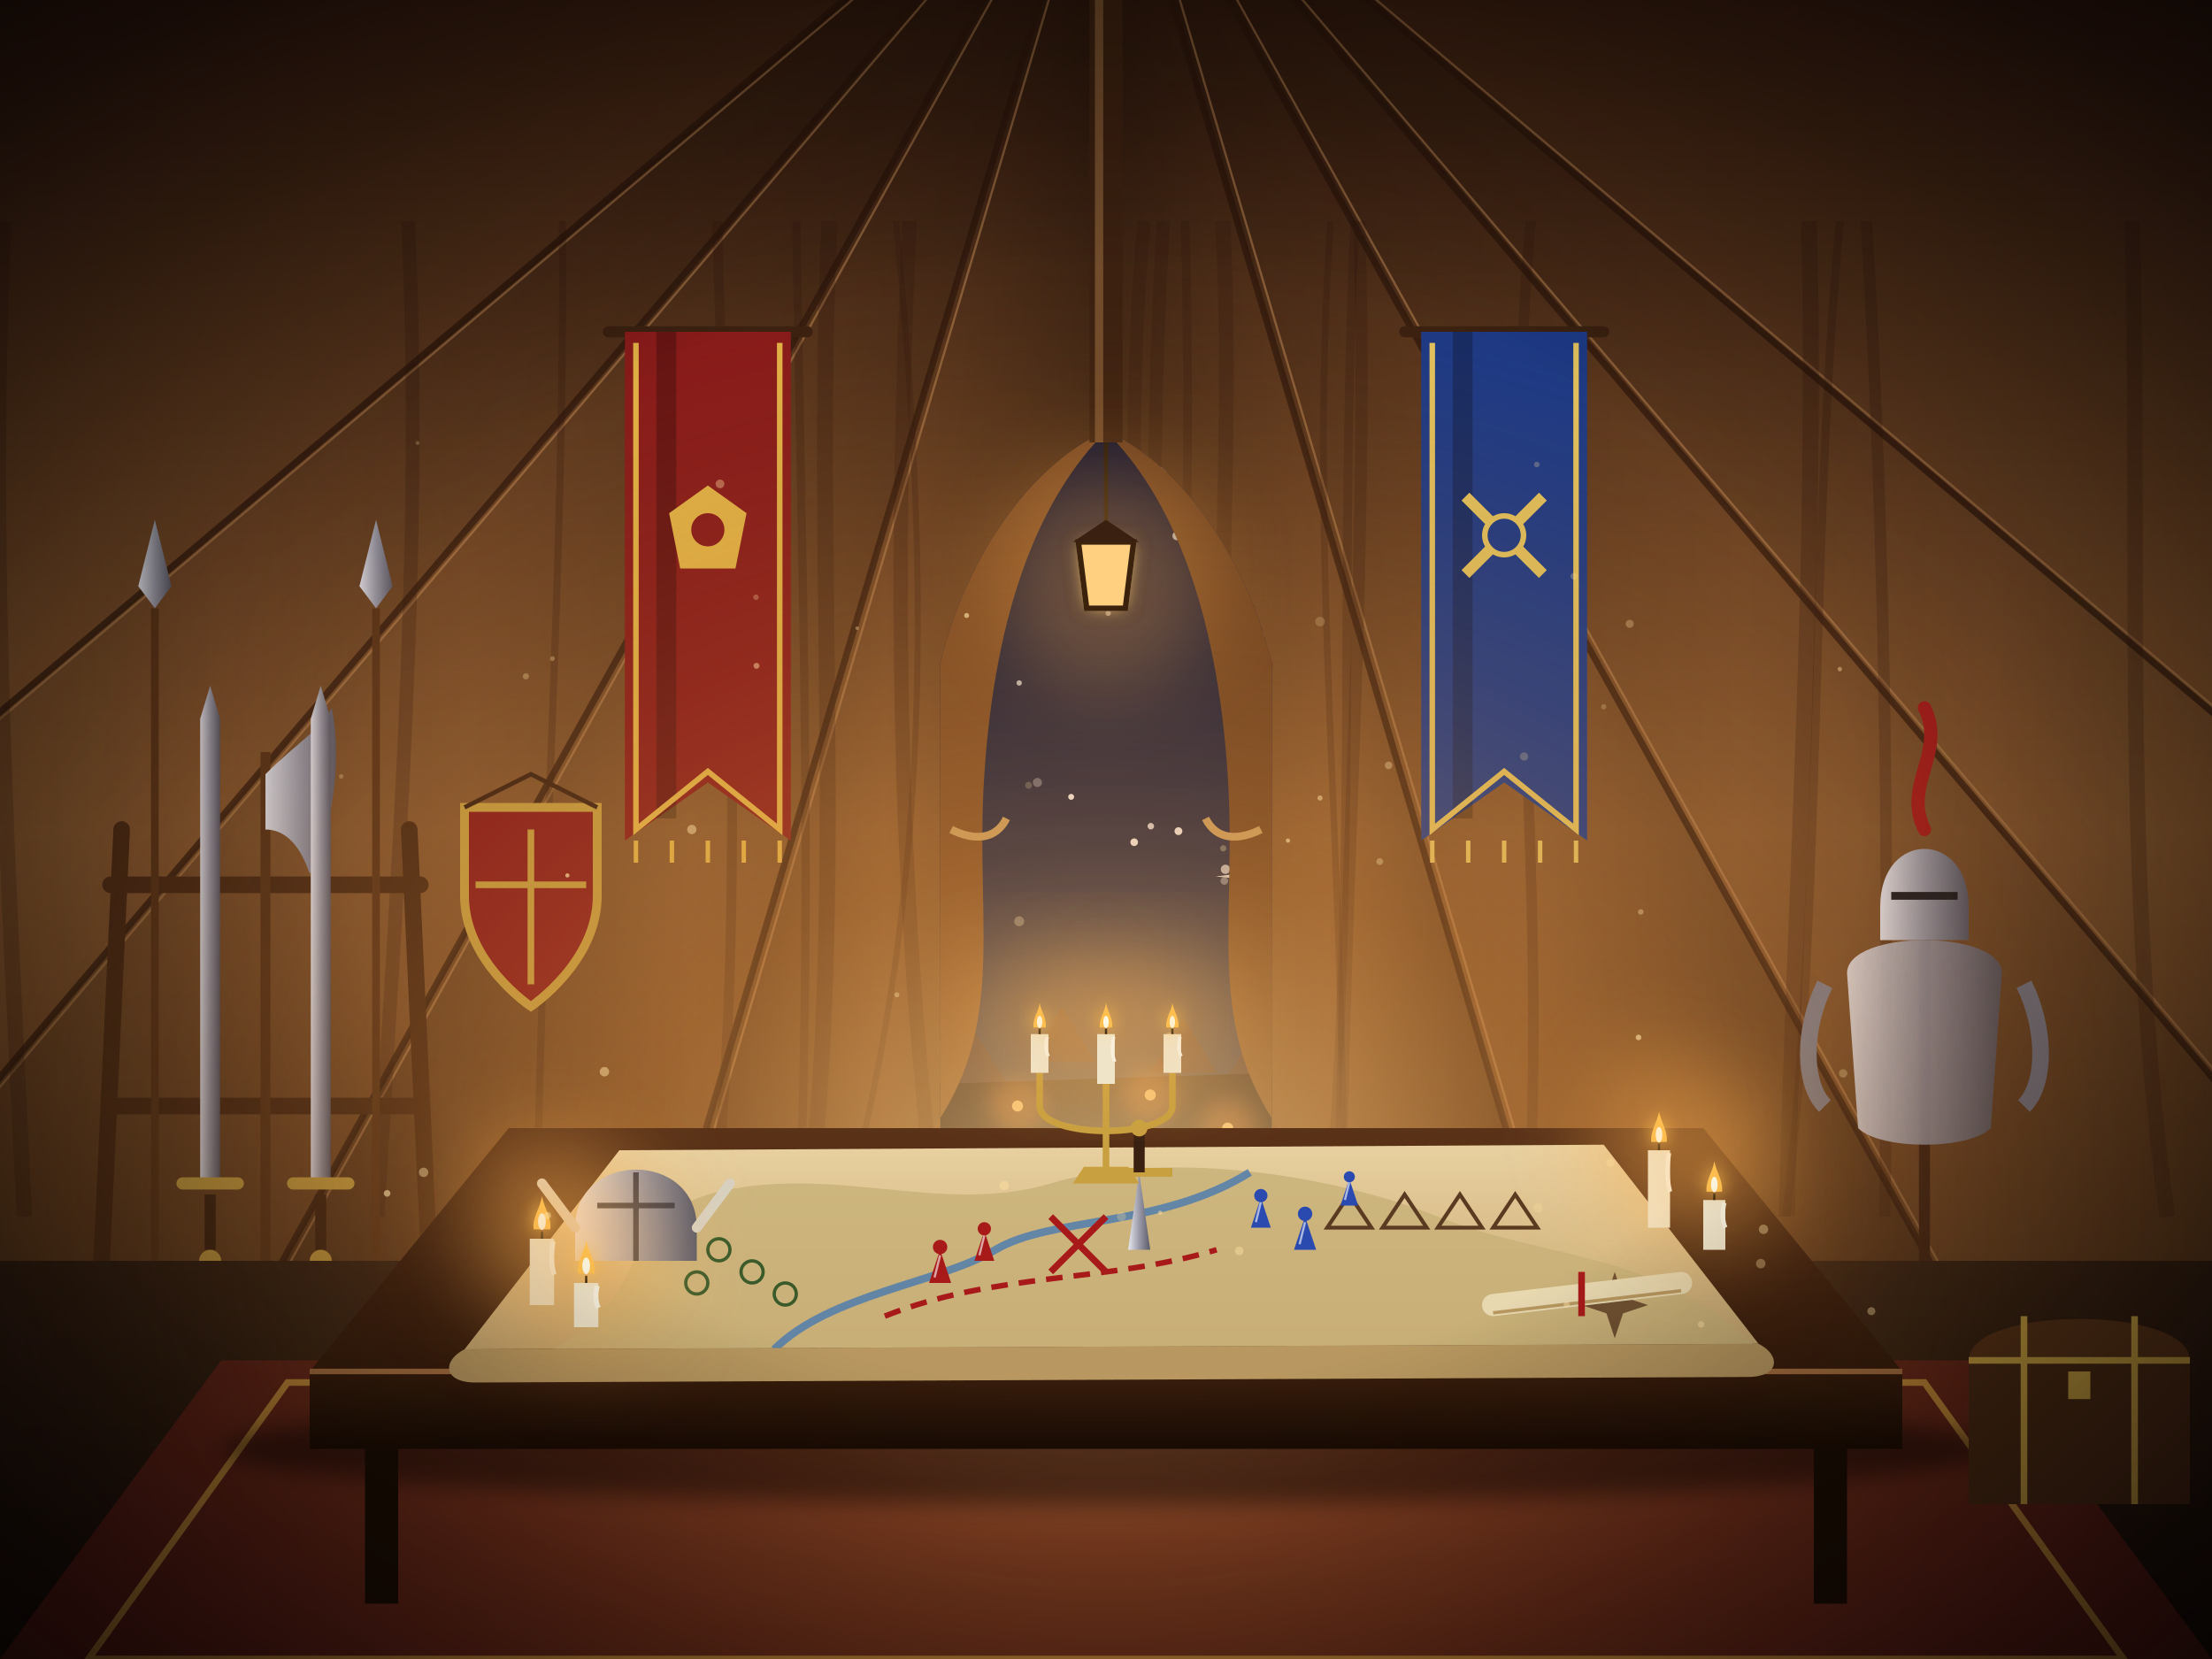
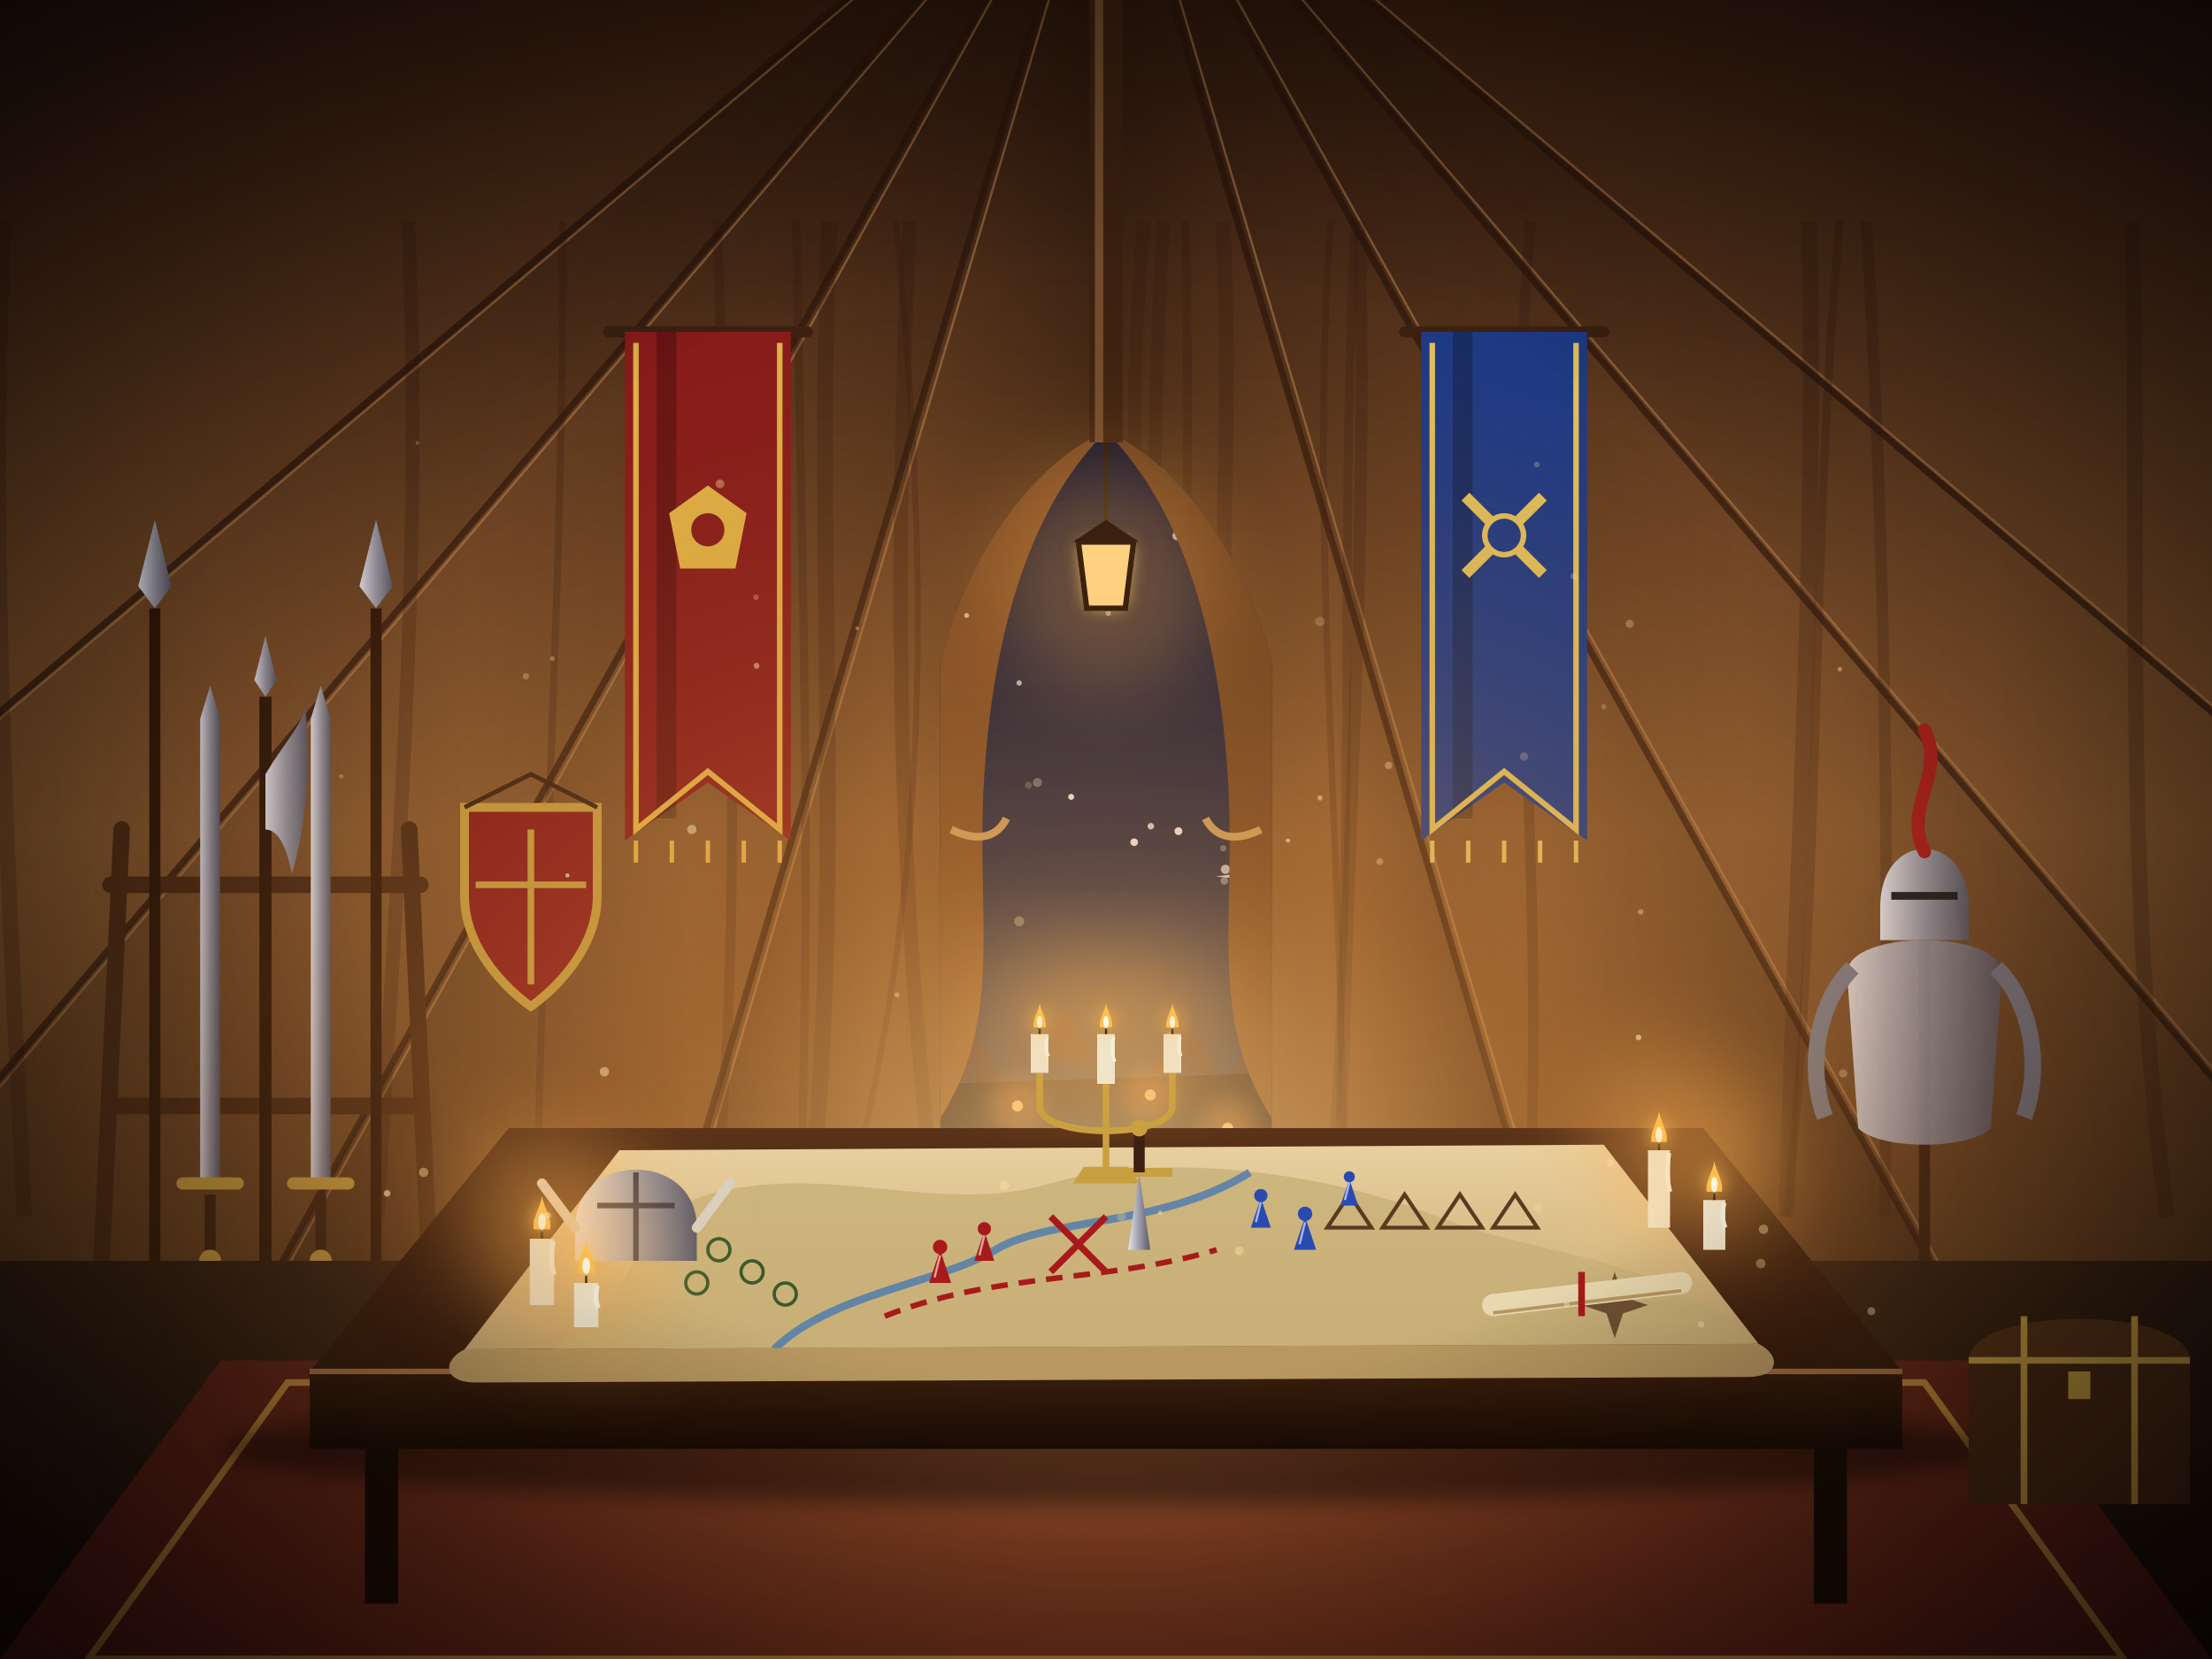
<svg xmlns="http://www.w3.org/2000/svg" viewBox="0 0 400 300" width="400" height="300">
  <defs>
-     <linearGradient id="t-crossroads2-tent" x1="0" y1="0" x2="0" y2="1">
+     <linearGradient id="t-crossroads2-tent" data-tx="cloth-soft" x1="0" y1="0" x2="0" y2="1">
      <stop offset="0" stop-color="#3a1e10" />
      <stop offset="0.5" stop-color="#8a5a30" />
      <stop offset="1" stop-color="#5a3418" />
    </linearGradient>
    <radialGradient id="t-crossroads2-warm" cx="0.5" cy="0.72" r="0.6">
      <stop offset="0" stop-color="#ffd890" stop-opacity="0.75" />
      <stop offset="0.35" stop-color="#e09040" stop-opacity="0.35" />
      <stop offset="1" stop-color="#5a2a10" stop-opacity="0" />
    </radialGradient>
    <linearGradient id="t-crossroads2-panel" x1="0" y1="0" x2="1" y2="0">
      <stop offset="0" stop-color="#000" stop-opacity="0.35" />
      <stop offset="0.5" stop-color="#000" stop-opacity="0" />
      <stop offset="1" stop-color="#000" stop-opacity="0.4" />
    </linearGradient>
    <linearGradient id="t-crossroads2-night" x1="0" y1="0" x2="0" y2="1">
      <stop offset="0" stop-color="#0a1030" />
      <stop offset="1" stop-color="#1a2a50" />
    </linearGradient>
-     <linearGradient id="t-crossroads2-tabletop" x1="0" y1="0" x2="0" y2="1">
+     <linearGradient id="t-crossroads2-tabletop" data-tx="wood" x1="0" y1="0" x2="0" y2="1">
      <stop offset="0" stop-color="#5a3218" />
      <stop offset="1" stop-color="#3a1e0c" />
    </linearGradient>
-     <linearGradient id="t-crossroads2-tablefront" x1="0" y1="0" x2="0" y2="1">
+     <linearGradient id="t-crossroads2-tablefront" data-tx="wood" x1="0" y1="0" x2="0" y2="1">
      <stop offset="0" stop-color="#3a1e0c" />
      <stop offset="1" stop-color="#1a0c04" />
    </linearGradient>
-     <linearGradient id="t-crossroads2-map" x1="0" y1="0" x2="0" y2="1">
+     <linearGradient id="t-crossroads2-map" data-tx="plaster-soft" x1="0" y1="0" x2="0" y2="1">
      <stop offset="0" stop-color="#e8d0a0" />
      <stop offset="1" stop-color="#c8a870" />
    </linearGradient>
-     <linearGradient id="t-crossroads2-steel" x1="0" y1="0" x2="1" y2="0">
+     <linearGradient id="t-crossroads2-steel" data-tx="metal-fine" x1="0" y1="0" x2="1" y2="0">
      <stop offset="0" stop-color="#e8e8f0" />
      <stop offset="0.5" stop-color="#9a9aa8" />
      <stop offset="1" stop-color="#5a5a68" />
    </linearGradient>
-     <linearGradient id="t-crossroads2-floor" x1="0" y1="0" x2="0" y2="1">
+     <linearGradient id="t-crossroads2-floor" data-tx="ground" x1="0" y1="0" x2="0" y2="1">
      <stop offset="0" stop-color="#2a1a10" />
      <stop offset="1" stop-color="#0e0804" />
    </linearGradient>
    <filter id="t-crossroads2-g2" x="-100%" y="-100%" width="300%" height="300%">
      <feGaussianBlur stdDeviation="1.5" result="b" />
      <feMerge>
        <feMergeNode in="b" />
        <feMergeNode in="SourceGraphic" />
      </feMerge>
    </filter>
    <filter id="t-crossroads2-b8" x="-50%" y="-50%" width="200%" height="200%">
      <feGaussianBlur stdDeviation="8" />
    </filter>
    <filter id="t-crossroads2-b2" x="-50%" y="-50%" width="200%" height="200%">
      <feGaussianBlur stdDeviation="2" />
    </filter>
    <radialGradient id="t-crossroads2-vig" cx="0.5" cy="0.5" r="0.75">
      <stop offset="0" stop-color="#050201" stop-opacity="0" />
      <stop offset="0.45" stop-color="#050201" stop-opacity="0" />
      <stop offset="1" stop-color="#050201" stop-opacity="0.9" />
    </radialGradient>
  </defs>
  <rect width="400" height="300" fill="url(#t-crossroads2-tent)" />
  <path d="M200 -40L-120 230L-30 230Z" fill="url(#t-crossroads2-panel)" opacity="0.8" />
  <path d="M200 -40L-30 230L50 230Z" fill="url(#t-crossroads2-panel)" opacity="0.8" />
  <path d="M200 -40L50 230L120 230Z" fill="url(#t-crossroads2-panel)" opacity="0.8" />
  <path d="M200 -40L120 230L200 230Z" fill="url(#t-crossroads2-panel)" opacity="0.8" />
  <path d="M200 -40L200 230L280 230Z" fill="url(#t-crossroads2-panel)" opacity="0.8" />
  <path d="M200 -40L280 230L350 230Z" fill="url(#t-crossroads2-panel)" opacity="0.8" />
  <path d="M200 -40L350 230L430 230Z" fill="url(#t-crossroads2-panel)" opacity="0.8" />
  <path d="M200 -40L430 230L520 230Z" fill="url(#t-crossroads2-panel)" opacity="0.8" />
  <path d="M200 -40L-120 230" stroke="#2a140a" stroke-width="1.2" opacity="0.7" />
  <path d="M200 -40L-120 230" stroke="#c8905a" stroke-width="0.4" opacity="0.5" transform="translate(1.5 0)" />
  <path d="M200 -40L-30 230" stroke="#2a140a" stroke-width="1.2" opacity="0.7" />
  <path d="M200 -40L-30 230" stroke="#c8905a" stroke-width="0.4" opacity="0.5" transform="translate(1.5 0)" />
  <path d="M200 -40L50 230" stroke="#2a140a" stroke-width="1.2" opacity="0.7" />
  <path d="M200 -40L50 230" stroke="#c8905a" stroke-width="0.4" opacity="0.5" transform="translate(1.5 0)" />
  <path d="M200 -40L120 230" stroke="#2a140a" stroke-width="1.2" opacity="0.7" />
  <path d="M200 -40L120 230" stroke="#c8905a" stroke-width="0.4" opacity="0.5" transform="translate(1.5 0)" />
  <path d="M200 -40L200 230" stroke="#2a140a" stroke-width="1.2" opacity="0.7" />
  <path d="M200 -40L200 230" stroke="#c8905a" stroke-width="0.4" opacity="0.5" transform="translate(1.5 0)" />
  <path d="M200 -40L280 230" stroke="#2a140a" stroke-width="1.2" opacity="0.7" />
  <path d="M200 -40L280 230" stroke="#c8905a" stroke-width="0.4" opacity="0.5" transform="translate(1.5 0)" />
  <path d="M200 -40L350 230" stroke="#2a140a" stroke-width="1.2" opacity="0.7" />
  <path d="M200 -40L350 230" stroke="#c8905a" stroke-width="0.4" opacity="0.5" transform="translate(1.5 0)" />
  <path d="M200 -40L430 230" stroke="#2a140a" stroke-width="1.2" opacity="0.7" />
  <path d="M200 -40L430 230" stroke="#c8905a" stroke-width="0.4" opacity="0.5" transform="translate(1.5 0)" />
  <path d="M200 -40L520 230" stroke="#2a140a" stroke-width="1.2" opacity="0.7" />
  <path d="M200 -40L520 230" stroke="#c8905a" stroke-width="0.4" opacity="0.5" transform="translate(1.5 0)" />
  <path d="M206.9 40C201.3 100 211.5 160 200.5 220" stroke="#2a140a" stroke-width="2.4" fill="none" opacity="0.25" />
  <path d="M0.7 40C-2.1 100 1.6 160 4.4 220" stroke="#2a140a" stroke-width="2.8" fill="none" opacity="0.25" />
  <path d="M164.5 40C161.7 100 162 160 169.3 220" stroke="#2a140a" stroke-width="2.6" fill="none" opacity="0.25" />
  <path d="M73.8 40C76.6 100 71.6 160 68.3 220" stroke="#2a140a" stroke-width="2.5" fill="none" opacity="0.25" />
  <path d="M101.7 40C102.2 100 97.9 160 97.1 220" stroke="#2a140a" stroke-width="1.3" fill="none" opacity="0.25" />
  <path d="M337.5 40C341.1 100 341.6 160 340.8 220" stroke="#2a140a" stroke-width="2.1" fill="none" opacity="0.25" />
  <path d="M214.3 40C215.9 100 213.3 160 206.3 220" stroke="#2a140a" stroke-width="1.6" fill="none" opacity="0.25" />
  <path d="M129.7 40C131.2 100 135.2 160 129.1 220" stroke="#2a140a" stroke-width="1.8" fill="none" opacity="0.25" />
  <path d="M144 40C144.9 100 147 160 144.5 220" stroke="#2a140a" stroke-width="1.5" fill="none" opacity="0.25" />
  <path d="M332.7 40C327.2 100 329.8 160 323 220" stroke="#2a140a" stroke-width="1.5" fill="none" opacity="0.25" />
  <path d="M245.8 40C247.6 100 242.9 160 242.4 220" stroke="#2a140a" stroke-width="2.2" fill="none" opacity="0.25" />
  <path d="M276.8 40C271.3 100 280.1 160 276.3 220" stroke="#2a140a" stroke-width="1.9" fill="none" opacity="0.25" />
  <path d="M210.4 40C206.6 100 211.3 160 203.1 220" stroke="#2a140a" stroke-width="2.4" fill="none" opacity="0.25" />
  <path d="M385.6 40C387.1 100 383.7 160 391.9 220" stroke="#2a140a" stroke-width="2.8" fill="none" opacity="0.25" />
  <path d="M327.1 40C328.7 100 324.6 160 323.1 220" stroke="#2a140a" stroke-width="2.9" fill="none" opacity="0.25" />
  <path d="M150 40C147.2 100 153 160 146.2 220" stroke="#2a140a" stroke-width="2.9" fill="none" opacity="0.25" />
  <path d="M240.6 40C236.5 100 243.6 160 242.8 220" stroke="#2a140a" stroke-width="1.2" fill="none" opacity="0.25" />
  <path d="M221.1 40C224.3 100 213.9 160 230.8 220" stroke="#2a140a" stroke-width="2.7" fill="none" opacity="0.25" />
  <path d="M162 40C167.9 100 169 160 152.5 220" stroke="#2a140a" stroke-width="1.1" fill="none" opacity="0.25" />
  <path d="M245 40C242.1 100 245.5 160 240.1 220" stroke="#2a140a" stroke-width="1.6" fill="none" opacity="0.25" />
  <path d="M170 212L170 120C176 96 190 82 200 78C210 82 224 96 230 120L230 212Z" fill="url(#t-crossroads2-night)" />
  <clipPath id="t-crossroads2-op">
    <path d="M170 212L170 120C176 96 190 82 200 78C210 82 224 96 230 120L230 212Z" />
  </clipPath>
  <g clip-path="url(#t-crossroads2-op)">
    <circle cx="184.3" cy="123.5" r="0.49" fill="#ffffff" opacity="0.72" />
    <circle cx="207.5" cy="85.2" r="0.26" fill="#ffffff" opacity="0.89" />
    <circle cx="185.6" cy="98.7" r="0.90" fill="#ffffff" opacity="0.63" />
    <circle cx="220.2" cy="118.1" r="0.67" fill="#ffffff" opacity="0.41" />
    <circle cx="208.1" cy="149.4" r="0.59" fill="#ffffff" opacity="0.82" />
    <circle cx="210.3" cy="85.1" r="0.74" fill="#ffffff" opacity="0.71" />
    <circle cx="188.1" cy="82.5" r="0.81" fill="#ffffff" opacity="0.63" />
    <circle cx="213.1" cy="150.3" r="0.71" fill="#ffffff" opacity="0.94" />
    <circle cx="193.7" cy="144.1" r="0.54" fill="#ffffff" opacity="0.95" />
    <circle cx="222.7" cy="87.8" r="0.34" fill="#ffffff" opacity="0.45" />
    <circle cx="227.9" cy="114.9" r="0.66" fill="#ffffff" opacity="0.51" />
    <circle cx="200.4" cy="110.9" r="0.48" fill="#ffffff" opacity="0.71" />
    <circle cx="205.1" cy="152.3" r="0.69" fill="#ffffff" opacity="0.95" />
    <circle cx="221.4" cy="159.3" r="0.69" fill="#ffffff" opacity="0.41" />
    <circle cx="221.6" cy="157.2" r="0.84" fill="#ffffff" opacity="0.70" />
    <circle cx="212.8" cy="96.9" r="0.79" fill="#ffffff" opacity="0.70" />
    <circle cx="187.1" cy="85.1" r="0.81" fill="#ffffff" opacity="0.99" />
    <circle cx="175.3" cy="144" r="0.52" fill="#ffffff" opacity="0.41" />
    <circle cx="187.6" cy="141.5" r="0.82" fill="#ffffff" opacity="0.33" />
    <circle cx="206.9" cy="83.6" r="0.72" fill="#ffffff" opacity="0.53" />
    <path d="M219.8 158.5L222.9 158.1L225.9 158.5L222.9 158.8ZM222.9 155.4L223.2 158.5L222.9 161.5L222.5 158.5Z" fill="#ffffff" opacity="0.85" />
    <path d="M170 196L176 186L182 196Z" fill="#2a2030" />
    <path d="M186 192L192 182L198 192Z" fill="#2a2030" />
    <path d="M208 194L214 184L220 194Z" fill="#2a2030" />
    <path d="M220 198L226 188L232 198Z" fill="#2a2030" />
    <path d="M170 196L230 194L230 212L170 212Z" fill="#0e0a14" />
    <circle cx="184" cy="200" r="5" fill="#ff8a30" opacity="0.4" filter="url(#t-crossroads2-b2)" />
    <circle cx="184" cy="200" r="1" fill="#ffd080" />
    <circle cx="208" cy="198" r="5" fill="#ff8a30" opacity="0.4" filter="url(#t-crossroads2-b2)" />
    <circle cx="208" cy="198" r="1" fill="#ffd080" />
    <circle cx="222" cy="204" r="5" fill="#ff8a30" opacity="0.4" filter="url(#t-crossroads2-b2)" />
    <circle cx="222" cy="204" r="1" fill="#ffd080" />
  </g>
-   <path d="M170 212L170 120C176 96 190 82 200 78C188 90 180 110 178 140C176 170 184 190 162 212Z" fill="#7a4a24" />
-   <path d="M230 212L230 120C224 96 210 82 200 78C212 90 220 110 222 140C224 170 216 190 238 212Z" fill="#6a4020" />
+   <path d="M170 212L170 120C176 96 190 82 200 78C188 90 180 110 178 140C176 170 184 190 162 212Z" fill="#7a4a24" filter="url(#tx-cloth)" />
+   <path d="M230 212L230 120C224 96 210 82 200 78C212 90 220 110 222 140C224 170 216 190 238 212Z" fill="#6a4020" filter="url(#tx-cloth)" />
  <path d="M172 150C176 152 180 152 182 148M228 150C224 152 220 152 218 148" stroke="#c8a060" stroke-width="1.4" fill="none" />
-   <rect x="197" y="-10" width="6" height="90" fill="#3a2010" />
-   <rect x="198" y="-10" width="1.5" height="90" fill="#8a6038" opacity="0.7" />
+   <g filter="url(#tx-wood-v)">
+     <rect x="197" y="-10" width="6" height="90" fill="#3a2010" />
+     <rect x="198" y="-10" width="1.5" height="90" fill="#8a6038" opacity="0.7" />
+   </g>
  <path d="M110 60h36" stroke="#3a2010" stroke-width="2" stroke-linecap="round" />
-   <path d="M113 60L143 60L143 152L128 141.5L113 152Z" fill="#8a1a1a" />
+   <path d="M113 60L143 60L143 152L128 141.5L113 152Z" fill="#8a1a1a" filter="url(#tx-cloth)" />
  <path d="M120.5 60L120.5 148" stroke="#000" stroke-width="3.6" opacity="0.25" />
  <path d="M115 62L115 150L128 139.5L141 150L141 62" stroke="#e8b848" stroke-width="1" fill="none" />
  <path d="M128 87.8l7 5l-2 10l-10 0l-2 -10z" fill="#e8b848" />
  <circle cx="128" cy="95.8" r="3" fill="#8a1a1a" />
  <path d="M115 152l0 4" stroke="#e8b848" stroke-width="0.8" />
  <path d="M121.5 152l0 4" stroke="#e8b848" stroke-width="0.8" />
  <path d="M128 152l0 4" stroke="#e8b848" stroke-width="0.8" />
  <path d="M134.5 152l0 4" stroke="#e8b848" stroke-width="0.8" />
  <path d="M141 152l0 4" stroke="#e8b848" stroke-width="0.8" />
  <path d="M254 60h36" stroke="#3a2010" stroke-width="2" stroke-linecap="round" />
-   <path d="M257 60L287 60L287 152L272 141.5L257 152Z" fill="#1a3a8a" />
+   <path d="M257 60L287 60L287 152L272 141.5L257 152Z" fill="#1a3a8a" filter="url(#tx-cloth)" />
  <path d="M264.5 60L264.5 148" stroke="#000" stroke-width="3.6" opacity="0.25" />
  <path d="M259 62L259 150L272 139.5L285 150L285 62" stroke="#e8c860" stroke-width="1" fill="none" />
  <path d="M265 89.8L279 103.8M279 89.8L265 103.8" stroke="#e8c860" stroke-width="2" />
  <circle cx="272" cy="96.8" r="3.5" fill="#1a3a8a" stroke="#e8c860" stroke-width="1" />
  <path d="M259 152l0 4" stroke="#e8c860" stroke-width="0.8" />
  <path d="M265.5 152l0 4" stroke="#e8c860" stroke-width="0.8" />
  <path d="M272 152l0 4" stroke="#e8c860" stroke-width="0.8" />
  <path d="M278.5 152l0 4" stroke="#e8c860" stroke-width="0.8" />
  <path d="M285 152l0 4" stroke="#e8c860" stroke-width="0.8" />
-   <path d="M18 236L22 150M78 236L74 150M20 160L76 160M20 200L76 200" stroke="#4a2a14" stroke-width="3" stroke-linecap="round" />
-   <path d="M28 232L28 110" stroke="#5a3418" stroke-width="1.4" />
+   <path d="M18 236L22 150M78 236L74 150M20 160L76 160M20 200L76 200" stroke="#4a2a14" stroke-width="3" stroke-linecap="round" filter="url(#tx-wood-v)" />
+   <path d="M28 232L28 110" stroke="#2e1808" stroke-width="2" />
  <path d="M28 110l-3 -4l3 -12l3 12z" fill="url(#t-crossroads2-steel)" />
  <path d="M36.2 214L36.2 130L38 124L39.8 130L39.8 214Z" fill="url(#t-crossroads2-steel)" />
  <path d="M38 214h10" stroke="#c8a040" stroke-width="2.2" stroke-linecap="round" transform="translate(-5 0)" />
  <path d="M38 216v10" stroke="#3a2010" stroke-width="2" />
  <circle cx="38" cy="228" r="2" fill="#c8a040" />
-   <path d="M48 230L48 136" stroke="#5a3418" stroke-width="1.8" />
-   <path d="M48 140C54 134 58 132 60 128C62 138 60 150 56 158C54 152 51 150 48 150Z" fill="url(#t-crossroads2-steel)" />
+   <path d="M48 230L48 126" stroke="#2e1808" stroke-width="2.2" />
+   <path d="M48 126l-2 -3l2 -8l2 8z" fill="url(#t-crossroads2-steel)" />
+   <g transform="translate(48 0) scale(0.6 1) translate(-48 0)">
+     <path d="M48 140C54 134 58 132 60 128C62 138 60 150 56 158C54 152 51 150 48 150Z" fill="url(#t-crossroads2-steel)" />
+   </g>
  <path d="M56.2 214L56.2 130L58 124L59.8 130L59.8 214Z" fill="url(#t-crossroads2-steel)" />
  <path d="M58 214h10" stroke="#c8a040" stroke-width="2.2" stroke-linecap="round" transform="translate(-5 0)" />
  <path d="M58 216v10" stroke="#3a2010" stroke-width="2" />
  <circle cx="58" cy="228" r="2" fill="#c8a040" />
-   <path d="M68 232L68 110" stroke="#5a3418" stroke-width="1.4" />
+   <path d="M68 232L68 110" stroke="#2e1808" stroke-width="2" />
  <path d="M68 110l-3 -4l3 -12l3 12z" fill="url(#t-crossroads2-steel)" />
  <g transform="translate(0 -60)">
-     <path d="M84 206L108 206L108 222C108 234 96 242 96 242C96 242 84 234 84 222Z" fill="#8a1a1a" stroke="#c8a040" stroke-width="1.6" />
+     <path d="M84 206L108 206L108 222C108 234 96 242 96 242C96 242 84 234 84 222Z" fill="#8a1a1a" stroke="#c8a040" stroke-width="1.6" filter="url(#tx-leather-fine)" />
    <path d="M96 210V238M86 220H106" stroke="#c8a040" stroke-width="1.2" />
    <path d="M84 206L96 200L108 206" stroke="#3a2010" stroke-width="0.8" fill="none" />
  </g>
  <path d="M348 236L348 170" stroke="#3a2010" stroke-width="2" />
  <path d="M334 176C334 168 362 168 362 176L360 204C356 208 340 208 336 204Z" fill="url(#t-crossroads2-steel)" opacity="0.9" />
  <path d="M340 164C340 150 356 150 356 164L356 170L340 170Z" fill="url(#t-crossroads2-steel)" />
  <path d="M342 162h12" stroke="#1a1a20" stroke-width="1.4" />
-   <path d="M348 150C344 142 352 136 348 128" stroke="#a81a1a" stroke-width="2.4" fill="none" stroke-linecap="round" />
-   <path d="M330 178C326 186 326 196 330 200M366 178C370 186 370 196 366 200" stroke="#7a7a88" stroke-width="3" fill="none" />
+   <path d="M348 154C344 146 352 140 348 132" stroke="#a81a1a" stroke-width="2.4" fill="none" stroke-linecap="round" />
+   <path d="M335 175C328 182 327 194 330 202M361 175C368 182 369 194 366 202" stroke="#7a7a88" stroke-width="3" fill="none" />
  <path d="M-10 228L410 228L410 300L-10 300Z" fill="url(#t-crossroads2-floor)" />
-   <path d="M40 246L360 246L400 300L0 300Z" fill="#5a1a14" />
-   <path d="M52 250L348 250L384 300L16 300Z" fill="none" stroke="#c8903a" stroke-width="1.2" />
+   <g filter="url(#tx-cloth)">
+     <path d="M40 246L360 246L400 300L0 300Z" fill="#5a1a14" />
+     <path d="M52 250L348 250L384 300L16 300Z" fill="none" stroke="#c8903a" stroke-width="1.2" />
+   </g>
  <rect width="400" height="300" fill="url(#t-crossroads2-warm)" />
  <ellipse cx="200" cy="262" rx="160" ry="10" fill="#000" opacity="0.45" filter="url(#t-crossroads2-b2)" />
  <path d="M56 248L344 248L344 262L56 262Z" fill="url(#t-crossroads2-tablefront)" />
-   <path d="M66 262L72 262L72 290L66 290ZM328 262L334 262L334 290L328 290Z" fill="#1a0c04" />
+   <path d="M66 262L72 262L72 290L66 290ZM328 262L334 262L334 290L328 290Z" fill="#1a0c04" filter="url(#tx-wood-v)" />
  <path d="M92 204L308 204L344 248L56 248Z" fill="url(#t-crossroads2-tabletop)" />
  <path d="M56 248L344 248" stroke="#a87040" stroke-width="1" />
  <path d="M112 208L290 207L318 243L84 244Z" fill="url(#t-crossroads2-map)" />
-   <path d="M84 244C80 246 80 250 86 250L316 249C322 249 322 245 318 243" fill="#b89860" />
+   <path d="M84 244C80 246 80 250 86 250L316 249C322 249 322 245 318 243" fill="#b89860" filter="url(#tx-plaster-soft)" />
  <clipPath id="t-crossroads2-mc">
    <path d="M112 208L290 207L318 243L84 244Z" />
  </clipPath>
  <g clip-path="url(#t-crossroads2-mc)">
    <path d="M100 244C120 232 110 222 128 216C150 210 170 220 190 214C210 208 240 212 260 220C280 228 300 226 318 244Z" fill="#c8b078" opacity="0.8" />
    <path d="M140 244C150 234 170 232 180 226C190 220 210 222 226 212" stroke="#4a7ab0" stroke-width="1.4" fill="none" opacity="0.8" />
    <path d="M240 222l4 -6l4 6z" fill="none" stroke="#5a3a20" stroke-width="0.7" />
    <path d="M250 222l4 -6l4 6z" fill="none" stroke="#5a3a20" stroke-width="0.7" />
    <path d="M260 222l4 -6l4 6z" fill="none" stroke="#5a3a20" stroke-width="0.7" />
    <path d="M270 222l4 -6l4 6z" fill="none" stroke="#5a3a20" stroke-width="0.7" />
    <circle cx="130" cy="226" r="2" fill="none" stroke="#3a5a2a" stroke-width="0.6" />
    <circle cx="136" cy="230" r="2" fill="none" stroke="#3a5a2a" stroke-width="0.6" />
    <circle cx="126" cy="232" r="2" fill="none" stroke="#3a5a2a" stroke-width="0.6" />
    <circle cx="142" cy="234" r="2" fill="none" stroke="#3a5a2a" stroke-width="0.6" />
    <path d="M160 238C180 230 200 232 220 226" stroke="#a81a1a" stroke-width="1" fill="none" stroke-dasharray="3 2" />
    <path d="M190 220L200 230M200 220L190 230" stroke="#a81a1a" stroke-width="1.2" />
    <path d="M290 236l2 -6l2 6l-2 6zM286 236l6 -2l6 2l-6 2z" fill="#5a3a20" opacity="0.8" />
  </g>
  <path d="M168 232l2 -6l2 6l-4 0z" fill="#a81a1a" />
  <circle cx="170" cy="225.5" r="1.3" fill="#a81a1a" />
  <path d="M169 231l1 -4" stroke="#fff" stroke-width="0.4" opacity="0.6" />
  <path d="M176.2 228l1.8 -5.4l1.8 5.4l-3.6 0z" fill="#a81a1a" />
  <circle cx="178" cy="222.2" r="1.2" fill="#a81a1a" />
  <path d="M177.1 227l0.9 -3.6" stroke="#fff" stroke-width="0.4" opacity="0.6" />
  <path d="M226.2 222l1.8 -5.4l1.8 5.4l-3.6 0z" fill="#2a4ab0" />
  <circle cx="228" cy="216.2" r="1.2" fill="#2a4ab0" />
  <path d="M227.1 221l0.9 -3.6" stroke="#fff" stroke-width="0.4" opacity="0.6" />
  <path d="M234 226l2 -6l2 6l-4 0z" fill="#2a4ab0" />
  <circle cx="236" cy="219.5" r="1.3" fill="#2a4ab0" />
  <path d="M235 225l1 -4" stroke="#fff" stroke-width="0.4" opacity="0.6" />
  <path d="M242.4 218l1.6 -4.8l1.6 4.8l-3.2 0z" fill="#2a4ab0" />
  <circle cx="244" cy="212.8" r="1" fill="#2a4ab0" />
  <path d="M243.2 217l0.8 -3.2" stroke="#fff" stroke-width="0.4" opacity="0.6" />
  <path d="M204 226L206 212L208 226Z" fill="url(#t-crossroads2-steel)" />
  <path d="M200 212h12" stroke="#c8a040" stroke-width="1.6" />
  <path d="M206 212v-7" stroke="#3a2010" stroke-width="2" />
  <circle cx="206" cy="204" r="1.5" fill="#c8a040" />
  <path d="M104 222C104 208 126 208 126 222L126 228L104 228Z" fill="url(#t-crossroads2-steel)" />
  <path d="M108 218h14M115 212v16" stroke="#3a3a48" stroke-width="1" />
  <path d="M104 222L98 214M126 222L132 214" stroke="#d8d0c0" stroke-width="1.8" stroke-linecap="round" />
  <path d="M270 236L304 232" stroke="#e8d8b0" stroke-width="4" stroke-linecap="round" />
  <path d="M270 236L304 232" stroke="#b89860" stroke-width="0.6" transform="translate(0 1.4)" />
  <path d="M286 230v8" stroke="#a81a1a" stroke-width="1.2" />
  <circle cx="98" cy="219.6" r="15.4" fill="#ffb050" opacity="0.35" filter="url(#t-crossroads2-b8)" />
  <path d="M95.8 236C95.8 230 95.8 224 95.8 224L100.2 224C100.2 230 100.2 236 100.2 236Z" fill="#f0e4c8" />
  <path d="M100 224.5q-0.6 3.6 0.2 6" stroke="#f8f0dc" stroke-width="0.9" fill="none" />
  <path d="M98 224L98 222.7" stroke="#2a1a0a" stroke-width="0.4" />
  <path d="M96.5 222.3C96.2 220.2 97.7 218.5 98 216.3C98.4 218.5 99.8 220.2 99.5 222.3Z" fill="#ffc050" filter="url(#t-crossroads2-g2)" />
  <ellipse cx="98" cy="220.9" rx="0.7" ry="1.5" fill="#fff8e0" />
  <circle cx="106" cy="227.6" r="15.4" fill="#ffb050" opacity="0.35" filter="url(#t-crossroads2-b8)" />
  <path d="M103.8 240C103.8 236 103.8 232 103.8 232L108.2 232C108.2 236 108.2 240 108.2 240Z" fill="#f0e4c8" />
  <path d="M108 232.5q-0.6 2.4 0.2 4" stroke="#f8f0dc" stroke-width="0.9" fill="none" />
  <path d="M106 232L106 230.7" stroke="#2a1a0a" stroke-width="0.4" />
  <path d="M104.5 230.3C104.2 228.2 105.7 226.5 106 224.3C106.4 226.5 107.8 228.2 107.5 230.3Z" fill="#ffc050" filter="url(#t-crossroads2-g2)" />
  <ellipse cx="106" cy="228.9" rx="0.7" ry="1.5" fill="#fff8e0" />
  <circle cx="300" cy="204" r="14" fill="#ffb050" opacity="0.35" filter="url(#t-crossroads2-b8)" />
  <path d="M298 222C298 215 298 208 298 208L302 208C302 215 302 222 302 222Z" fill="#f0e4c8" />
  <path d="M301.8 208.5q-0.6 4.2 0.2 7" stroke="#f8f0dc" stroke-width="0.8" fill="none" />
  <path d="M300 208L300 206.8" stroke="#2a1a0a" stroke-width="0.4" />
  <path d="M298.6 206.5C298.4 204.5 299.7 203 300 201C300.4 203 301.6 204.5 301.4 206.5Z" fill="#ffc050" filter="url(#t-crossroads2-g2)" />
  <ellipse cx="300" cy="205.2" rx="0.6" ry="1.4" fill="#fff8e0" />
  <circle cx="310" cy="213" r="14" fill="#ffb050" opacity="0.35" filter="url(#t-crossroads2-b8)" />
  <path d="M308 226C308 221.5 308 217 308 217L312 217C312 221.5 312 226 312 226Z" fill="#f0e4c8" />
  <path d="M311.8 217.5q-0.6 2.7 0.2 4.5" stroke="#f8f0dc" stroke-width="0.8" fill="none" />
  <path d="M310 217L310 215.8" stroke="#2a1a0a" stroke-width="0.4" />
  <path d="M308.6 215.5C308.4 213.5 309.7 212 310 210C310.4 212 311.6 213.5 311.4 215.5Z" fill="#ffc050" filter="url(#t-crossroads2-g2)" />
  <ellipse cx="310" cy="214.2" rx="0.6" ry="1.4" fill="#fff8e0" />
  <path d="M200 212L200 196M188 200C188 206 212 206 212 200M188 200V194M212 200V194" stroke="#c8a040" stroke-width="1.2" fill="none" />
  <path d="M194 214h12l-2 -3h-8z" fill="#c8a040" />
  <circle cx="188" cy="183.8" r="11.2" fill="#ffb050" opacity="0.35" filter="url(#t-crossroads2-b8)" />
  <path d="M186.4 194C186.4 190.5 186.4 187 186.4 187L189.6 187C189.6 190.5 189.6 194 189.6 194Z" fill="#f0e4c8" />
  <path d="M189.4 187.5q-0.6 2.1 0.2 3.5" stroke="#f8f0dc" stroke-width="0.6" fill="none" />
  <path d="M188 187L188 186" stroke="#2a1a0a" stroke-width="0.4" />
  <path d="M186.9 185.8C186.7 184.2 187.8 183 188 181.4C188.3 183 189.3 184.2 189.1 185.8Z" fill="#ffc050" filter="url(#t-crossroads2-g2)" />
  <ellipse cx="188" cy="184.8" rx="0.5" ry="1.1" fill="#fff8e0" />
  <circle cx="212" cy="183.8" r="11.2" fill="#ffb050" opacity="0.35" filter="url(#t-crossroads2-b8)" />
  <path d="M210.4 194C210.4 190.5 210.4 187 210.4 187L213.6 187C213.6 190.5 213.6 194 213.6 194Z" fill="#f0e4c8" />
  <path d="M213.4 187.5q-0.6 2.1 0.2 3.5" stroke="#f8f0dc" stroke-width="0.6" fill="none" />
  <path d="M212 187L212 186" stroke="#2a1a0a" stroke-width="0.4" />
  <path d="M210.9 185.8C210.7 184.2 211.8 183 212 181.4C212.3 183 213.3 184.2 213.1 185.8Z" fill="#ffc050" filter="url(#t-crossroads2-g2)" />
  <ellipse cx="212" cy="184.8" rx="0.5" ry="1.1" fill="#fff8e0" />
  <circle cx="200" cy="183.8" r="11.2" fill="#ffb050" opacity="0.35" filter="url(#t-crossroads2-b8)" />
  <path d="M198.4 196C198.4 191.5 198.4 187 198.4 187L201.6 187C201.6 191.5 201.6 196 201.6 196Z" fill="#f0e4c8" />
  <path d="M201.4 187.5q-0.6 2.7 0.2 4.5" stroke="#f8f0dc" stroke-width="0.6" fill="none" />
  <path d="M200 187L200 186" stroke="#2a1a0a" stroke-width="0.4" />
  <path d="M198.9 185.8C198.7 184.2 199.8 183 200 181.4C200.3 183 201.3 184.2 201.1 185.8Z" fill="#ffc050" filter="url(#t-crossroads2-g2)" />
  <ellipse cx="200" cy="184.8" rx="0.5" ry="1.1" fill="#fff8e0" />
  <path d="M200 80L200 96" stroke="#2a1a0a" stroke-width="0.8" />
  <circle cx="200" cy="104" r="20" fill="#ffb050" opacity="0.3" filter="url(#t-crossroads2-b8)" />
  <path d="M195 98h10l-1.5 12h-7z" fill="#ffd080" stroke="#3a2010" stroke-width="1" filter="url(#t-crossroads2-g2)" />
  <path d="M194 98l6 -4l6 4z" fill="#3a2010" />
-   <path d="M356 246L396 246L396 272L356 272Z" fill="#4a2a14" />
-   <path d="M356 246C356 236 396 236 396 246Z" fill="#5a3418" />
+   <g filter="url(#tx-wood)">
+     <path d="M356 246L396 246L396 272L356 272Z" fill="#4a2a14" />
+     <path d="M356 246C356 236 396 236 396 246Z" fill="#5a3418" />
+   </g>
  <path d="M356 246h40M366 238v34M386 238v34" stroke="#c8a040" stroke-width="1.2" fill="none" />
  <rect x="374" y="248" width="4" height="5" fill="#c8a040" />
  <circle cx="95.1" cy="122.3" r="0.57" fill="#ffe0a0" opacity="0.30" />
  <circle cx="70" cy="215.8" r="0.60" fill="#ffe0a0" opacity="0.68" />
  <circle cx="211.4" cy="187.2" r="0.54" fill="#ffe0a0" opacity="0.29" />
  <circle cx="332.7" cy="121" r="0.40" fill="#ffe0a0" opacity="0.44" />
  <circle cx="290" cy="127.8" r="0.48" fill="#ffe0a0" opacity="0.24" />
  <circle cx="338.4" cy="237.1" r="0.72" fill="#ffe0a0" opacity="0.48" />
  <circle cx="99" cy="219.8" r="0.63" fill="#ffe0a0" opacity="0.52" />
  <circle cx="136.7" cy="108" r="0.50" fill="#ffe0a0" opacity="0.28" />
  <circle cx="232.9" cy="152" r="0.39" fill="#ffe0a0" opacity="0.58" />
  <circle cx="296.3" cy="187.6" r="0.51" fill="#ffe0a0" opacity="0.62" />
  <circle cx="294.7" cy="112.8" r="0.73" fill="#ffe0a0" opacity="0.29" />
  <circle cx="181.6" cy="214.4" r="0.84" fill="#ffe0a0" opacity="0.46" />
  <circle cx="102.6" cy="158.3" r="0.38" fill="#ffe0a0" opacity="0.66" />
  <circle cx="283.3" cy="235.9" r="0.54" fill="#ffe0a0" opacity="0.48" />
  <circle cx="75.5" cy="80.1" r="0.36" fill="#ffe0a0" opacity="0.25" />
  <circle cx="249.5" cy="155.8" r="0.62" fill="#ffe0a0" opacity="0.34" />
  <circle cx="61.7" cy="140.4" r="0.41" fill="#ffe0a0" opacity="0.27" />
  <circle cx="275.6" cy="136.8" r="0.75" fill="#ffe0a0" opacity="0.23" />
  <circle cx="221.2" cy="153.4" r="0.57" fill="#ffe0a0" opacity="0.31" />
  <circle cx="224.1" cy="226.2" r="0.78" fill="#ffe0a0" opacity="0.45" />
  <circle cx="202.8" cy="220" r="0.82" fill="#ffe0a0" opacity="0.26" />
  <circle cx="109.3" cy="193.8" r="0.85" fill="#ffe0a0" opacity="0.50" />
  <circle cx="125.1" cy="150" r="0.84" fill="#ffe0a0" opacity="0.48" />
  <circle cx="174.8" cy="111.3" r="0.45" fill="#ffe0a0" opacity="0.64" />
  <circle cx="296.7" cy="164.9" r="0.50" fill="#ffe0a0" opacity="0.38" />
  <circle cx="277.9" cy="84" r="0.51" fill="#ffe0a0" opacity="0.26" />
  <circle cx="136.8" cy="120.4" r="0.54" fill="#ffe0a0" opacity="0.47" />
  <circle cx="76.6" cy="212" r="0.85" fill="#ffe0a0" opacity="0.46" />
  <circle cx="99.9" cy="119.1" r="0.44" fill="#ffe0a0" opacity="0.31" />
  <circle cx="318.4" cy="228.5" r="0.86" fill="#ffe0a0" opacity="0.37" />
  <circle cx="284.6" cy="104.2" r="0.61" fill="#ffe0a0" opacity="0.27" />
  <circle cx="209.8" cy="219.3" r="0.39" fill="#ffe0a0" opacity="0.52" />
  <circle cx="251.1" cy="138.4" r="0.68" fill="#ffe0a0" opacity="0.35" />
  <circle cx="307.6" cy="239.5" r="0.58" fill="#ffe0a0" opacity="0.50" />
  <circle cx="186" cy="142" r="0.62" fill="#ffe0a0" opacity="0.22" />
  <circle cx="162.2" cy="179.9" r="0.45" fill="#ffe0a0" opacity="0.39" />
  <circle cx="238.7" cy="112.4" r="0.87" fill="#ffe0a0" opacity="0.21" />
  <circle cx="184.3" cy="166.6" r="0.90" fill="#ffe0a0" opacity="0.32" />
  <circle cx="238.7" cy="144.3" r="0.47" fill="#ffe0a0" opacity="0.49" />
  <circle cx="333.3" cy="194.1" r="0.76" fill="#ffe0a0" opacity="0.29" />
  <circle cx="318.9" cy="222.3" r="0.85" fill="#ffe0a0" opacity="0.43" />
  <circle cx="278.1" cy="218.4" r="0.86" fill="#ffe0a0" opacity="0.25" />
  <circle cx="291.2" cy="210.3" r="0.73" fill="#ffe0a0" opacity="0.36" />
  <circle cx="130.2" cy="87.5" r="0.79" fill="#ffe0a0" opacity="0.37" />
  <circle cx="155" cy="113.6" r="0.32" fill="#ffe0a0" opacity="0.38" />
  <rect width="400" height="300" fill="url(#t-crossroads2-vig)" />
</svg>
